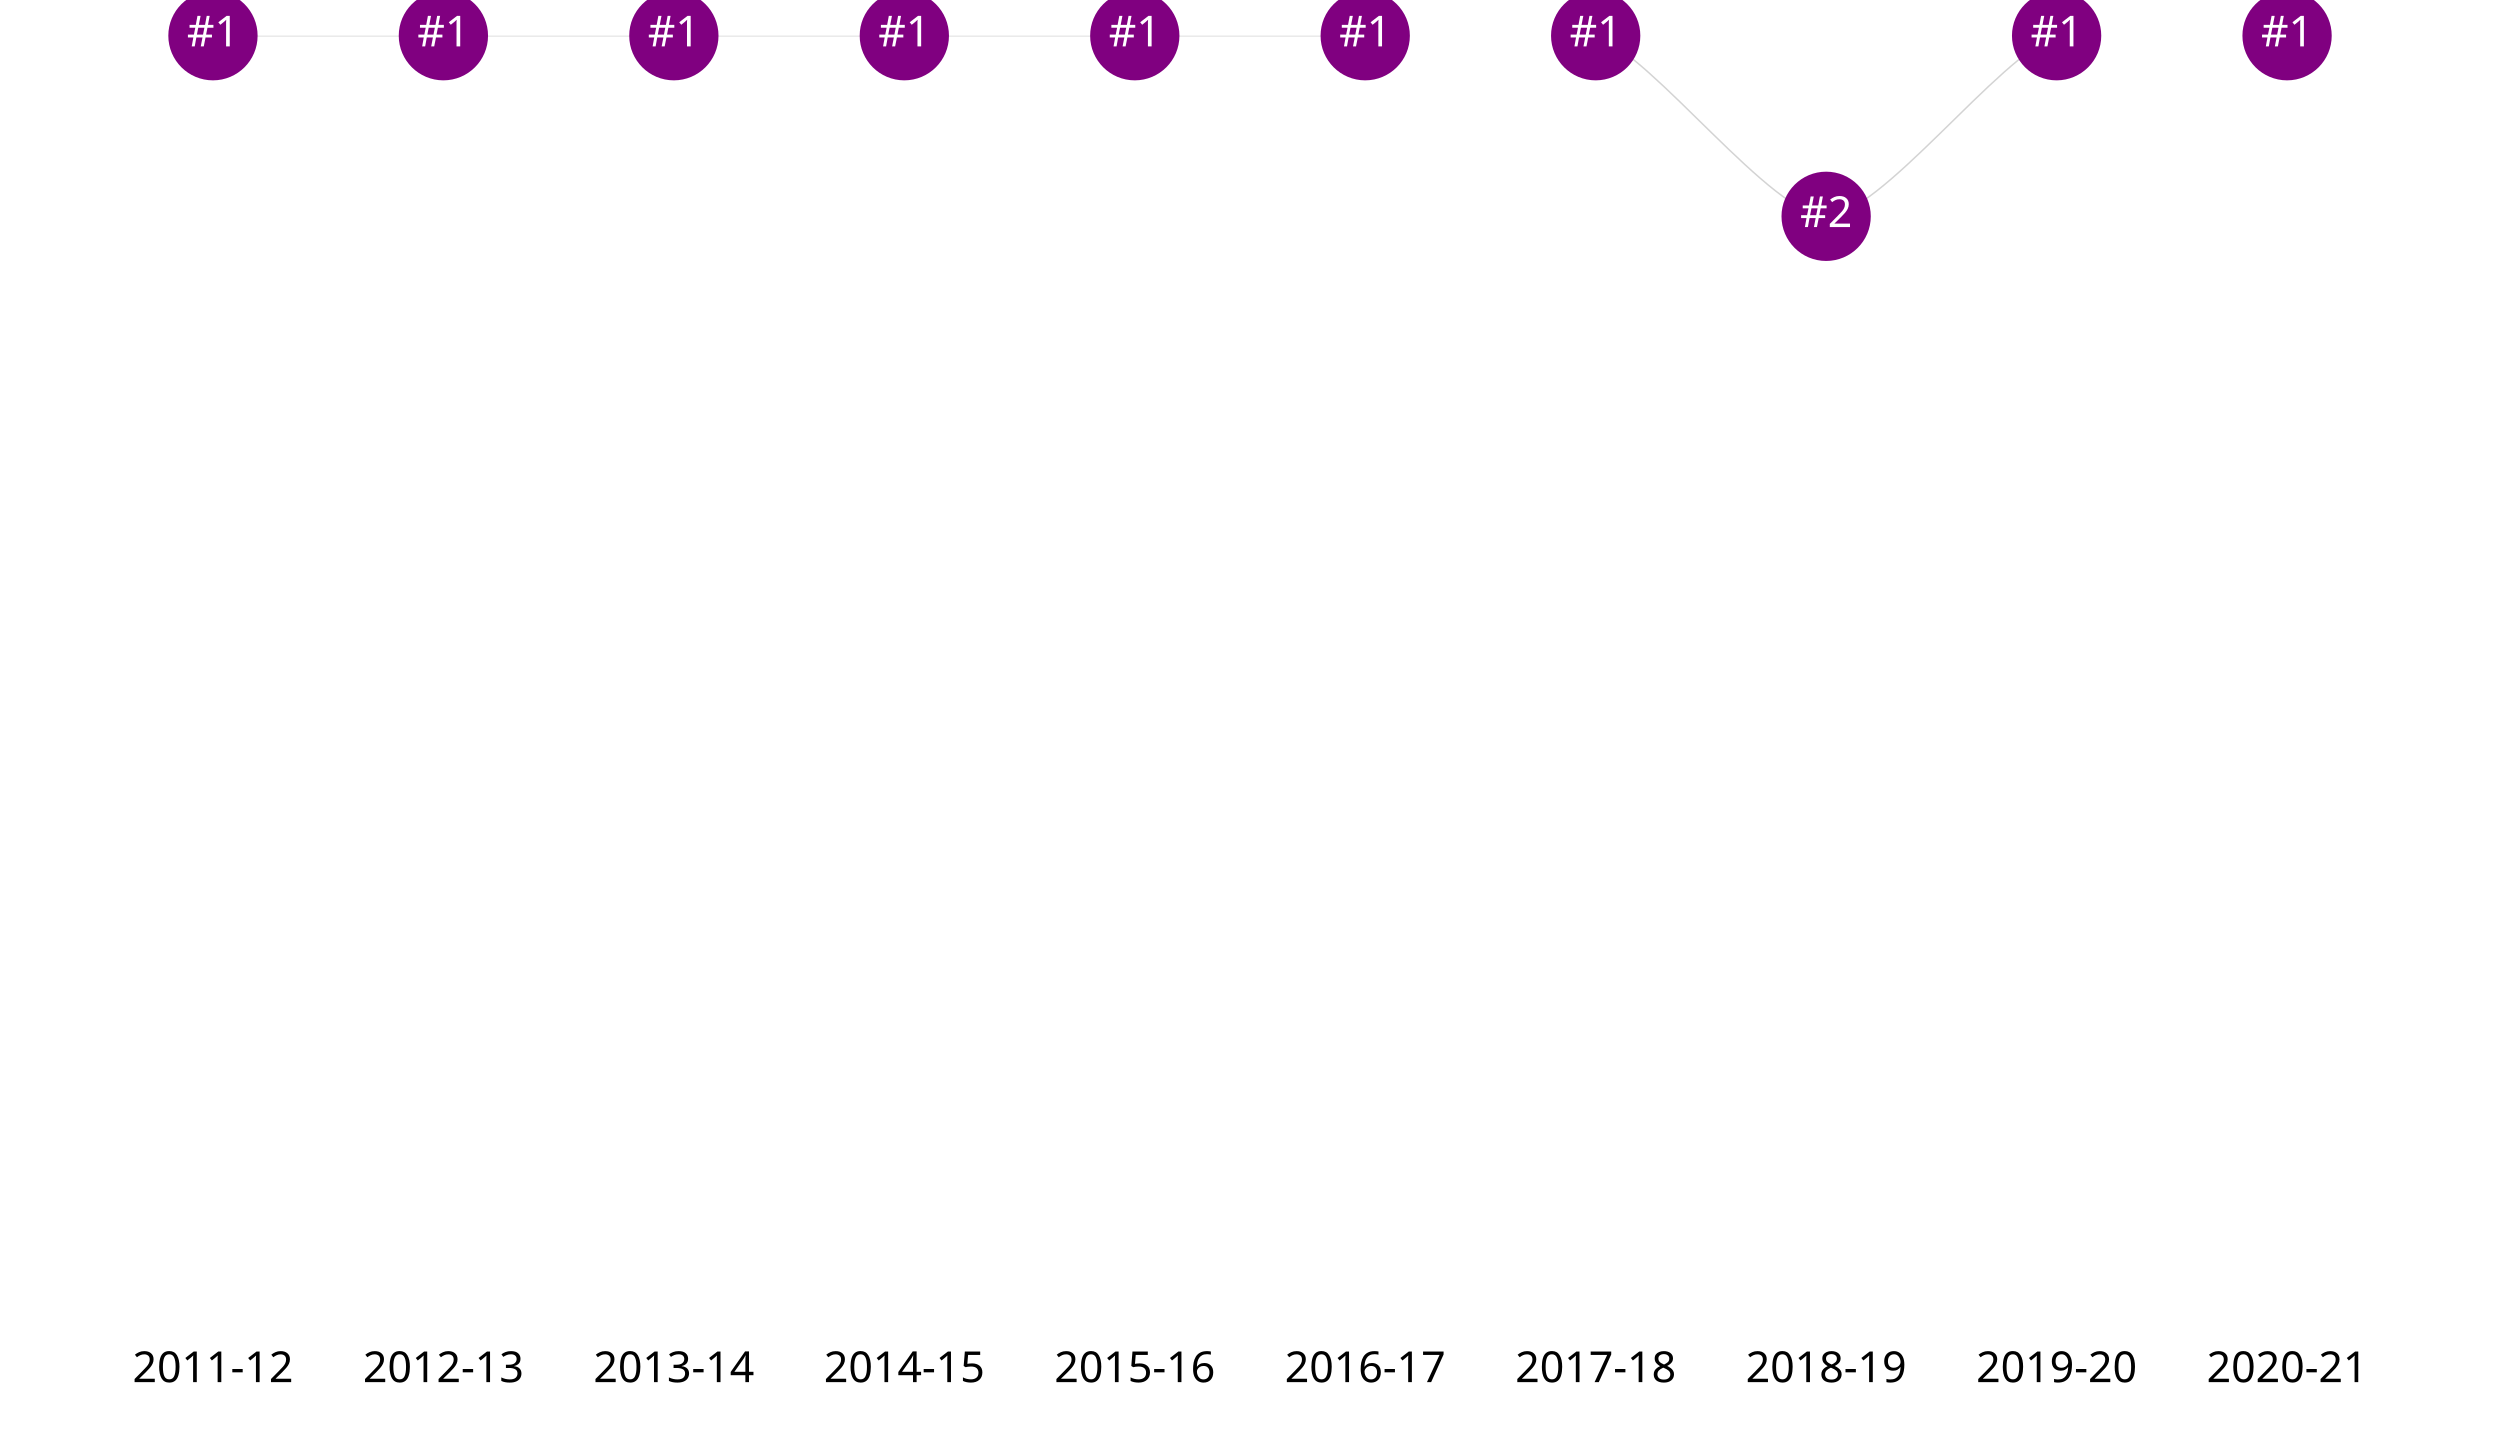
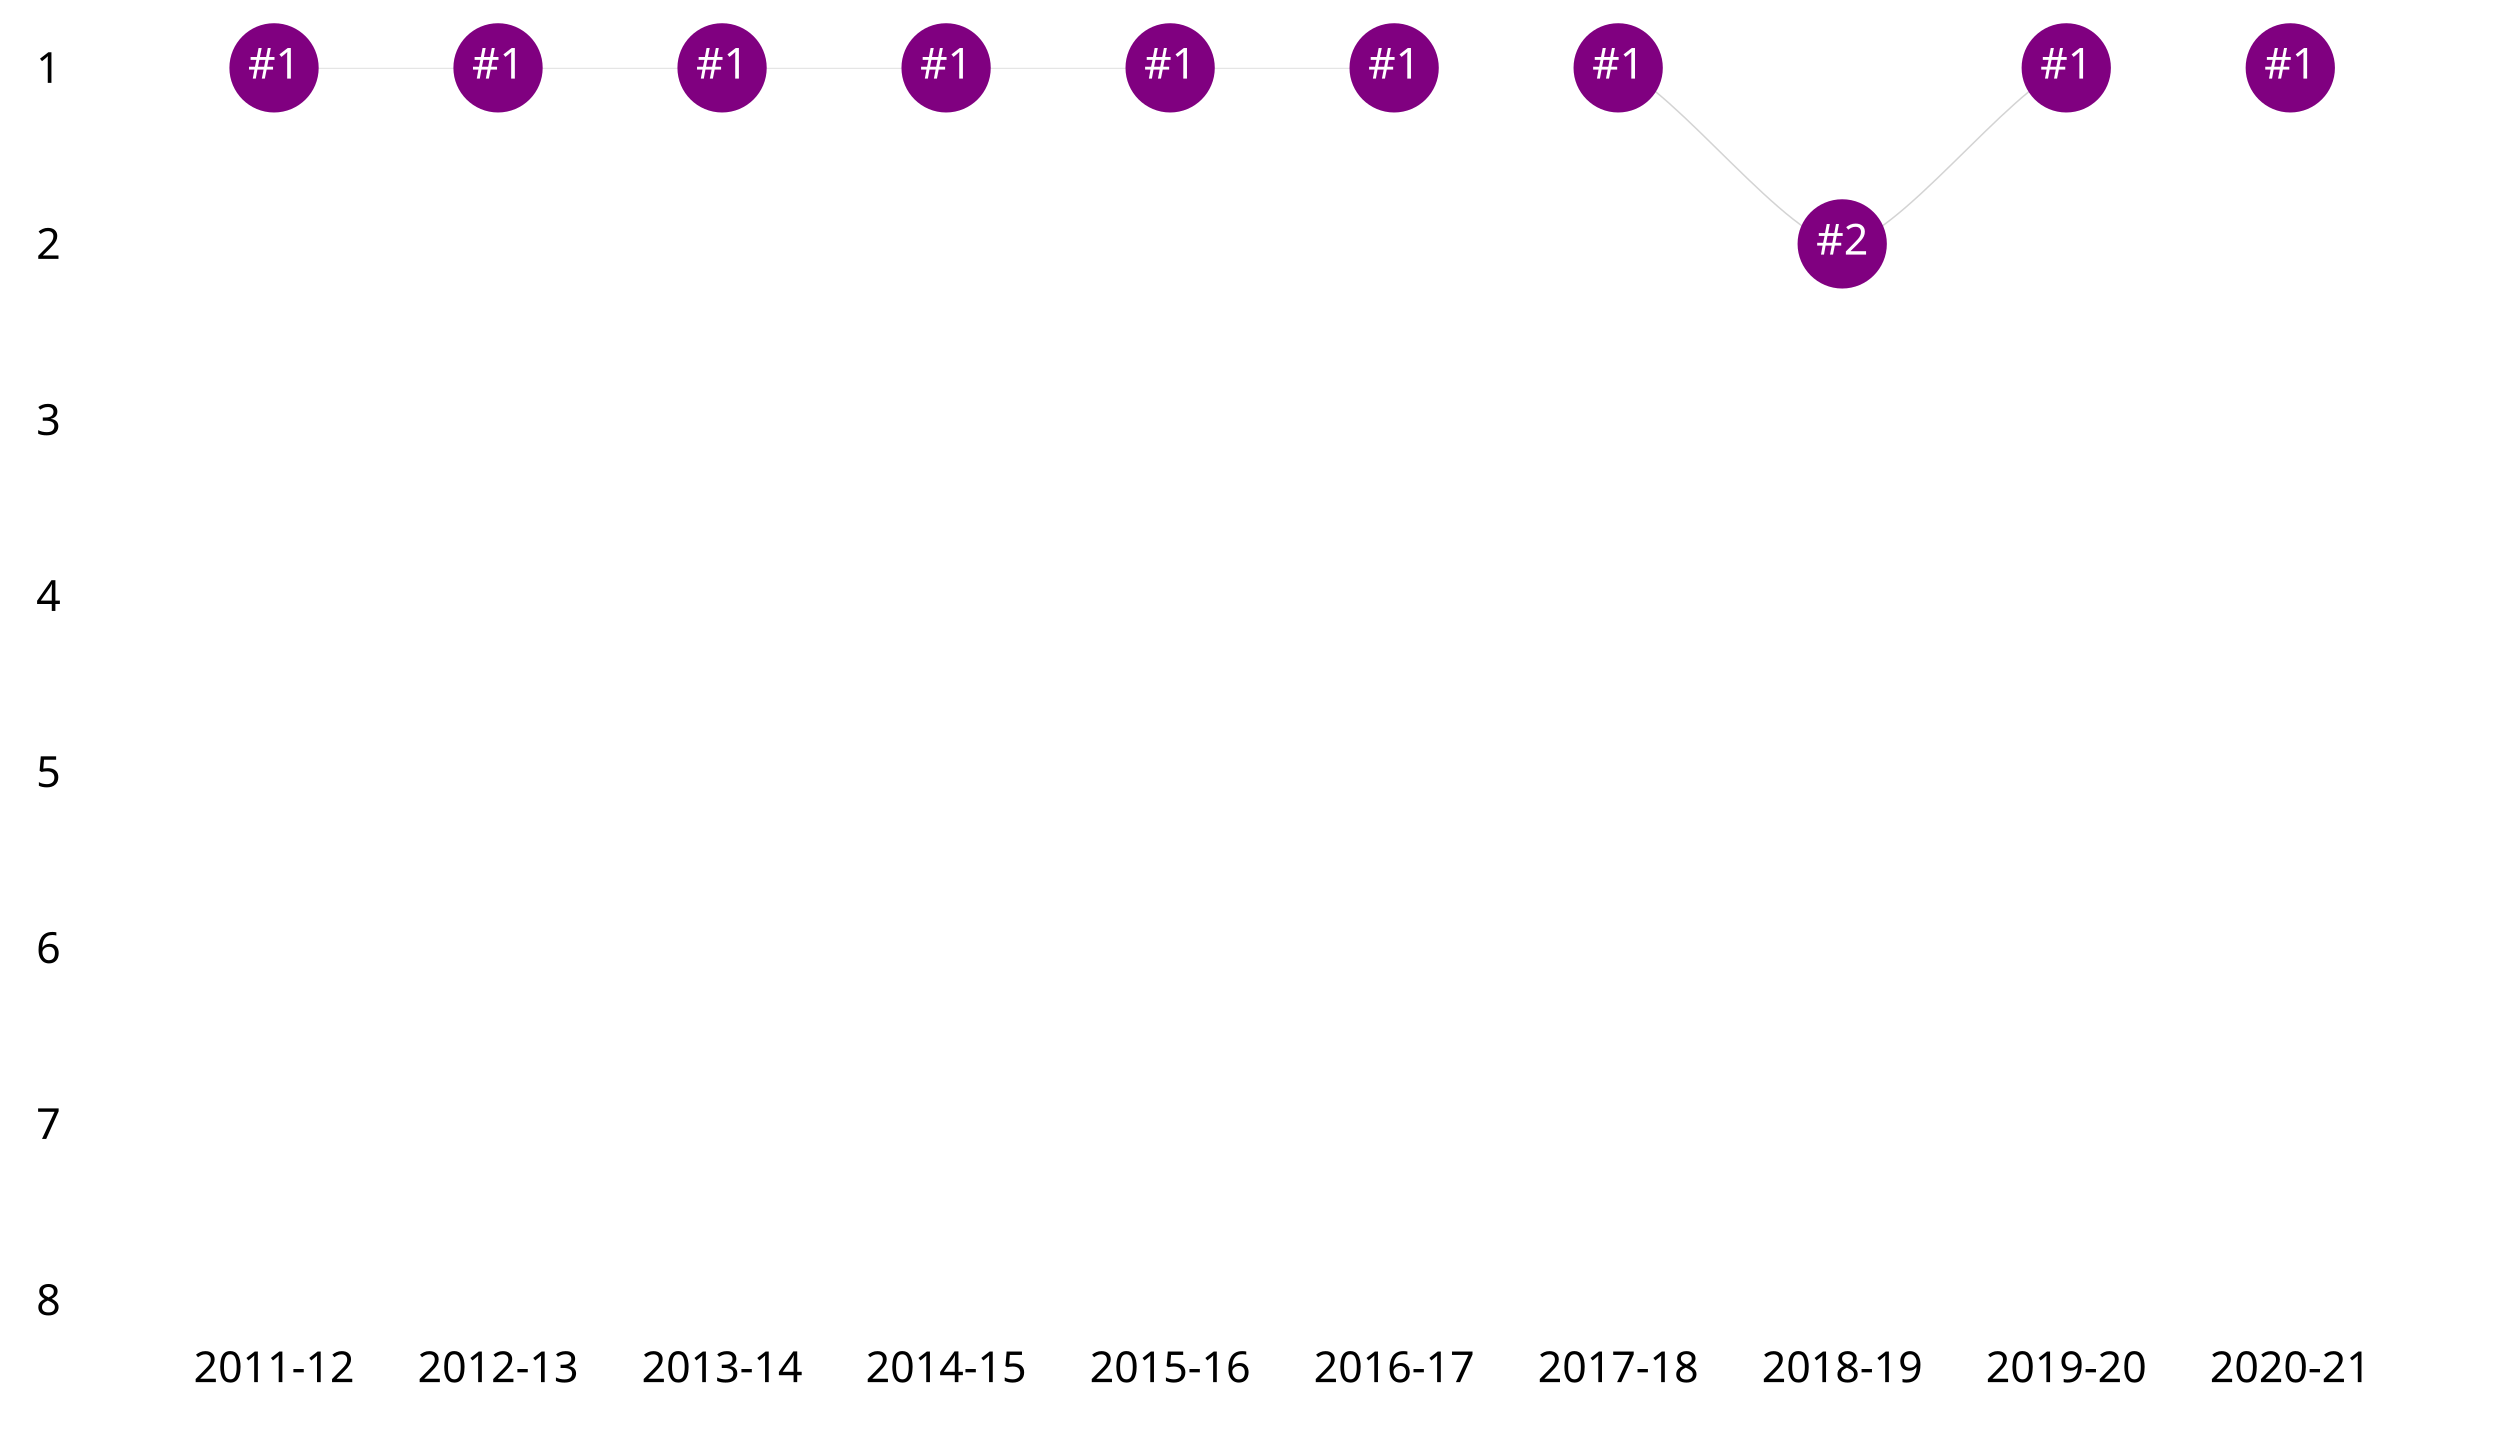
<svg xmlns="http://www.w3.org/2000/svg" class="main-svg" width="16535.433" height="9448.819" style="" viewBox="0 0 700 400">
  <rect x="0" y="0" width="700" height="400" style="fill: rgb(255, 255, 255); fill-opacity: 1;" />
-   <defs id="defs-363a7c">
+   <defs id="defs-e7d6fe">
    <g class="clips">
-       <clipPath id="clip363a7cxyplot" class="plotclip">
-         <rect width="680" height="354" />
-       </clipPath>
-       <clipPath class="axesclip" id="clip363a7cx">
-         <rect x="10" y="0" width="680" height="400" />
-       </clipPath>
-       <clipPath class="axesclip" id="clip363a7cy">
-         <rect x="0" y="10" width="700" height="354" />
-       </clipPath>
-       <clipPath class="axesclip" id="clip363a7cxy">
-         <rect x="10" y="10" width="680" height="354" />
+       <clipPath id="clipe7d6fexyplot" class="plotclip">
+         <rect width="662" height="345" />
+       </clipPath>
+       <clipPath class="axesclip" id="clipe7d6fex">
+         <rect x="28" y="0" width="662" height="400" />
+       </clipPath>
+       <clipPath class="axesclip" id="clipe7d6fey">
+         <rect x="0" y="19" width="700" height="345" />
+       </clipPath>
+       <clipPath class="axesclip" id="clipe7d6fexy">
+         <rect x="28" y="19" width="662" height="345" />
      </clipPath>
    </g>
    <g class="gradients" />
    <g class="patterns" />
  </defs>
  <g class="bglayer">
-     <rect class="bg" x="0" y="0" width="700" height="374" style="fill: rgb(0, 0, 0); fill-opacity: 0; stroke-width: 0;" />
+     <rect class="bg" x="18" y="9" width="682" height="365" style="fill: rgb(0, 0, 0); fill-opacity: 0; stroke-width: 0;" />
  </g>
  <g class="layer-below">
    <g class="imagelayer" />
    <g class="shapelayer" />
  </g>
  <g class="cartesianlayer">
    <g class="subplot xy">
      <g class="layer-subplot">
        <g class="shapelayer" />
        <g class="imagelayer" />
      </g>
      <g class="gridlayer">
        <g class="x">
-           <path class="xgrid crisp" transform="translate(59.63,0)" d="M0,10v354" style="stroke: rgb(255, 255, 255); stroke-opacity: 1; stroke-width: 1px;" />
-           <path class="xgrid crisp" transform="translate(124.15,0)" d="M0,10v354" style="stroke: rgb(255, 255, 255); stroke-opacity: 1; stroke-width: 1px;" />
-           <path class="xgrid crisp" transform="translate(188.68,0)" d="M0,10v354" style="stroke: rgb(255, 255, 255); stroke-opacity: 1; stroke-width: 1px;" />
-           <path class="xgrid crisp" transform="translate(253.21,0)" d="M0,10v354" style="stroke: rgb(255, 255, 255); stroke-opacity: 1; stroke-width: 1px;" />
-           <path class="xgrid crisp" transform="translate(317.74,0)" d="M0,10v354" style="stroke: rgb(255, 255, 255); stroke-opacity: 1; stroke-width: 1px;" />
-           <path class="xgrid crisp" transform="translate(382.26,0)" d="M0,10v354" style="stroke: rgb(255, 255, 255); stroke-opacity: 1; stroke-width: 1px;" />
-           <path class="xgrid crisp" transform="translate(446.79,0)" d="M0,10v354" style="stroke: rgb(255, 255, 255); stroke-opacity: 1; stroke-width: 1px;" />
-           <path class="xgrid crisp" transform="translate(511.32,0)" d="M0,10v354" style="stroke: rgb(255, 255, 255); stroke-opacity: 1; stroke-width: 1px;" />
-           <path class="xgrid crisp" transform="translate(575.85,0)" d="M0,10v354" style="stroke: rgb(255, 255, 255); stroke-opacity: 1; stroke-width: 1px;" />
-           <path class="xgrid crisp" transform="translate(640.38,0)" d="M0,10v354" style="stroke: rgb(255, 255, 255); stroke-opacity: 1; stroke-width: 1px;" />
-         </g>
-         <g class="y" />
+           <path class="xgrid crisp" transform="translate(76.73,0)" d="M0,19v345" style="stroke: rgb(255, 255, 255); stroke-opacity: 1; stroke-width: 1px;" />
+           <path class="xgrid crisp" transform="translate(139.45,0)" d="M0,19v345" style="stroke: rgb(255, 255, 255); stroke-opacity: 1; stroke-width: 1px;" />
+           <path class="xgrid crisp" transform="translate(202.18,0)" d="M0,19v345" style="stroke: rgb(255, 255, 255); stroke-opacity: 1; stroke-width: 1px;" />
+           <path class="xgrid crisp" transform="translate(264.91,0)" d="M0,19v345" style="stroke: rgb(255, 255, 255); stroke-opacity: 1; stroke-width: 1px;" />
+           <path class="xgrid crisp" transform="translate(327.64,0)" d="M0,19v345" style="stroke: rgb(255, 255, 255); stroke-opacity: 1; stroke-width: 1px;" />
+           <path class="xgrid crisp" transform="translate(390.36,0)" d="M0,19v345" style="stroke: rgb(255, 255, 255); stroke-opacity: 1; stroke-width: 1px;" />
+           <path class="xgrid crisp" transform="translate(453.09,0)" d="M0,19v345" style="stroke: rgb(255, 255, 255); stroke-opacity: 1; stroke-width: 1px;" />
+           <path class="xgrid crisp" transform="translate(515.82,0)" d="M0,19v345" style="stroke: rgb(255, 255, 255); stroke-opacity: 1; stroke-width: 1px;" />
+           <path class="xgrid crisp" transform="translate(578.55,0)" d="M0,19v345" style="stroke: rgb(255, 255, 255); stroke-opacity: 1; stroke-width: 1px;" />
+           <path class="xgrid crisp" transform="translate(641.28,0)" d="M0,19v345" style="stroke: rgb(255, 255, 255); stroke-opacity: 1; stroke-width: 1px;" />
+         </g>
+         <g class="y">
+           <path class="ygrid crisp" transform="translate(0,314.71)" d="M28,0h662" style="stroke: rgb(255, 255, 255); stroke-opacity: 1; stroke-width: 1px;" />
+           <path class="ygrid crisp" transform="translate(0,265.43)" d="M28,0h662" style="stroke: rgb(255, 255, 255); stroke-opacity: 1; stroke-width: 1px;" />
+           <path class="ygrid crisp" transform="translate(0,216.14)" d="M28,0h662" style="stroke: rgb(255, 255, 255); stroke-opacity: 1; stroke-width: 1px;" />
+           <path class="ygrid crisp" transform="translate(0,166.86)" d="M28,0h662" style="stroke: rgb(255, 255, 255); stroke-opacity: 1; stroke-width: 1px;" />
+           <path class="ygrid crisp" transform="translate(0,117.57)" d="M28,0h662" style="stroke: rgb(255, 255, 255); stroke-opacity: 1; stroke-width: 1px;" />
+           <path class="ygrid crisp" transform="translate(0,68.29)" d="M28,0h662" style="stroke: rgb(255, 255, 255); stroke-opacity: 1; stroke-width: 1px;" />
+         </g>
      </g>
      <g class="zerolinelayer" />
      <path class="xlines-below" />
      <path class="ylines-below" />
      <g class="overlines-below" />
      <g class="xaxislayer-below" />
      <g class="yaxislayer-below" />
      <g class="overaxes-below" />
-       <g class="plot" transform="translate(10,10)">
+       <g class="plot" transform="translate(28,19)">
        <g class="scatterlayer mlayer">
-           <g class="trace scatter trace1ff49c" style="stroke-miterlimit: 2; opacity: 1;">
-             <g class="fills" clip-path="url(#clip363a7cxyplot)" />
+           <g class="trace scatter trace80c746" style="stroke-miterlimit: 2; opacity: 1;">
+             <g class="fills" clip-path="url(#clipe7d6fexyplot)" />
            <g class="errorbars" />
            <g class="lines">
-               <path class="js-line" d="M49.63,0Q99.09,0 114.15,0C129.21,0 163.62,0 178.68,0C193.74,0 228.15,0 243.21,0C258.27,0 292.68,0 307.74,0C322.8,0 357.2,0 372.26,0C387.32,0 422.53,-4.92 436.79,0C452.86,5.55 486.26,50.57 501.32,50.57C516.38,50.57 549.78,5.55 565.85,0Q580.11,-4.92 630.38,0" clip-path="url(#clip363a7cxyplot)" style="vector-effect: non-scaling-stroke; fill: none; stroke: rgb(211, 211, 211); stroke-opacity: 1; stroke-width: 10px; opacity: 1;" />
+               <path class="js-line" d="M48.73,0Q96.81,0 111.45,0C126.09,0 159.54,0 174.18,0C188.82,0 222.27,0 236.91,0C251.55,0 285,0 299.64,0C314.28,0 347.72,0 362.36,0C377,0 411.23,-4.79 425.09,0C440.72,5.41 473.18,49.29 487.82,49.29C502.46,49.29 534.92,5.41 550.55,0Q564.41,-4.79 613.28,0" clip-path="url(#clipe7d6fexyplot)" style="vector-effect: non-scaling-stroke; fill: none; stroke: rgb(211, 211, 211); stroke-opacity: 1; stroke-width: 10px; opacity: 1;" />
            </g>
            <g class="points">
-               <path class="point" transform="translate(49.63,0)" d="M12.5,0A12.5,12.5 0 1,1 0,-12.5A12.5,12.5 0 0,1 12.5,0Z" style="opacity: 1; stroke-width: 0px; fill: rgb(128, 0, 128); fill-opacity: 1;" />
-               <path class="point" transform="translate(114.15,0)" d="M12.5,0A12.5,12.5 0 1,1 0,-12.5A12.5,12.5 0 0,1 12.5,0Z" style="opacity: 1; stroke-width: 0px; fill: rgb(128, 0, 128); fill-opacity: 1;" />
-               <path class="point" transform="translate(178.68,0)" d="M12.5,0A12.5,12.5 0 1,1 0,-12.5A12.5,12.5 0 0,1 12.5,0Z" style="opacity: 1; stroke-width: 0px; fill: rgb(128, 0, 128); fill-opacity: 1;" />
-               <path class="point" transform="translate(243.21,0)" d="M12.5,0A12.5,12.5 0 1,1 0,-12.5A12.5,12.5 0 0,1 12.5,0Z" style="opacity: 1; stroke-width: 0px; fill: rgb(128, 0, 128); fill-opacity: 1;" />
-               <path class="point" transform="translate(307.74,0)" d="M12.5,0A12.5,12.5 0 1,1 0,-12.5A12.5,12.5 0 0,1 12.5,0Z" style="opacity: 1; stroke-width: 0px; fill: rgb(128, 0, 128); fill-opacity: 1;" />
-               <path class="point" transform="translate(372.26,0)" d="M12.5,0A12.5,12.5 0 1,1 0,-12.5A12.5,12.5 0 0,1 12.5,0Z" style="opacity: 1; stroke-width: 0px; fill: rgb(128, 0, 128); fill-opacity: 1;" />
-               <path class="point" transform="translate(436.79,0)" d="M12.5,0A12.5,12.5 0 1,1 0,-12.5A12.5,12.5 0 0,1 12.5,0Z" style="opacity: 1; stroke-width: 0px; fill: rgb(128, 0, 128); fill-opacity: 1;" />
-               <path class="point" transform="translate(501.32,50.57)" d="M12.5,0A12.5,12.5 0 1,1 0,-12.5A12.5,12.5 0 0,1 12.5,0Z" style="opacity: 1; stroke-width: 0px; fill: rgb(128, 0, 128); fill-opacity: 1;" />
-               <path class="point" transform="translate(565.85,0)" d="M12.5,0A12.5,12.5 0 1,1 0,-12.5A12.5,12.5 0 0,1 12.5,0Z" style="opacity: 1; stroke-width: 0px; fill: rgb(128, 0, 128); fill-opacity: 1;" />
-               <path class="point" transform="translate(630.38,0)" d="M12.5,0A12.5,12.5 0 1,1 0,-12.5A12.5,12.5 0 0,1 12.5,0Z" style="opacity: 1; stroke-width: 0px; fill: rgb(128, 0, 128); fill-opacity: 1;" />
+               <path class="point" transform="translate(48.73,0)" d="M12.5,0A12.5,12.5 0 1,1 0,-12.5A12.5,12.5 0 0,1 12.5,0Z" style="opacity: 1; stroke-width: 0px; fill: rgb(128, 0, 128); fill-opacity: 1;" />
+               <path class="point" transform="translate(111.45,0)" d="M12.5,0A12.5,12.5 0 1,1 0,-12.5A12.5,12.5 0 0,1 12.5,0Z" style="opacity: 1; stroke-width: 0px; fill: rgb(128, 0, 128); fill-opacity: 1;" />
+               <path class="point" transform="translate(174.18,0)" d="M12.5,0A12.5,12.5 0 1,1 0,-12.5A12.5,12.5 0 0,1 12.5,0Z" style="opacity: 1; stroke-width: 0px; fill: rgb(128, 0, 128); fill-opacity: 1;" />
+               <path class="point" transform="translate(236.91,0)" d="M12.5,0A12.5,12.5 0 1,1 0,-12.5A12.5,12.5 0 0,1 12.5,0Z" style="opacity: 1; stroke-width: 0px; fill: rgb(128, 0, 128); fill-opacity: 1;" />
+               <path class="point" transform="translate(299.64,0)" d="M12.5,0A12.5,12.5 0 1,1 0,-12.5A12.5,12.5 0 0,1 12.5,0Z" style="opacity: 1; stroke-width: 0px; fill: rgb(128, 0, 128); fill-opacity: 1;" />
+               <path class="point" transform="translate(362.36,0)" d="M12.5,0A12.5,12.5 0 1,1 0,-12.5A12.5,12.5 0 0,1 12.5,0Z" style="opacity: 1; stroke-width: 0px; fill: rgb(128, 0, 128); fill-opacity: 1;" />
+               <path class="point" transform="translate(425.09,0)" d="M12.5,0A12.5,12.5 0 1,1 0,-12.5A12.5,12.5 0 0,1 12.5,0Z" style="opacity: 1; stroke-width: 0px; fill: rgb(128, 0, 128); fill-opacity: 1;" />
+               <path class="point" transform="translate(487.82,49.29)" d="M12.5,0A12.5,12.5 0 1,1 0,-12.5A12.5,12.5 0 0,1 12.5,0Z" style="opacity: 1; stroke-width: 0px; fill: rgb(128, 0, 128); fill-opacity: 1;" />
+               <path class="point" transform="translate(550.55,0)" d="M12.5,0A12.5,12.5 0 1,1 0,-12.5A12.5,12.5 0 0,1 12.5,0Z" style="opacity: 1; stroke-width: 0px; fill: rgb(128, 0, 128); fill-opacity: 1;" />
+               <path class="point" transform="translate(613.28,0)" d="M12.5,0A12.5,12.5 0 1,1 0,-12.5A12.5,12.5 0 0,1 12.5,0Z" style="opacity: 1; stroke-width: 0px; fill: rgb(128, 0, 128); fill-opacity: 1;" />
            </g>
            <g class="text">
              <g class="textpoint" transform="translate(0,3)">
-                 <text x="49.63" y="0" text-anchor="middle" style="font-family: 'Segoe UI Semibold'; font-size: 12px; fill: rgb(255, 255, 255); fill-opacity: 1; white-space: pre;">#1</text>
-               </g>
-               <g class="textpoint" transform="translate(0,3)">
-                 <text x="114.15" y="0" text-anchor="middle" style="font-family: 'Segoe UI Semibold'; font-size: 12px; fill: rgb(255, 255, 255); fill-opacity: 1; white-space: pre;">#1</text>
-               </g>
-               <g class="textpoint" transform="translate(0,3)">
-                 <text x="178.68" y="0" text-anchor="middle" style="font-family: 'Segoe UI Semibold'; font-size: 12px; fill: rgb(255, 255, 255); fill-opacity: 1; white-space: pre;">#1</text>
-               </g>
-               <g class="textpoint" transform="translate(0,3)">
-                 <text x="243.21" y="0" text-anchor="middle" style="font-family: 'Segoe UI Semibold'; font-size: 12px; fill: rgb(255, 255, 255); fill-opacity: 1; white-space: pre;">#1</text>
-               </g>
-               <g class="textpoint" transform="translate(0,3)">
-                 <text x="307.74" y="0" text-anchor="middle" style="font-family: 'Segoe UI Semibold'; font-size: 12px; fill: rgb(255, 255, 255); fill-opacity: 1; white-space: pre;">#1</text>
-               </g>
-               <g class="textpoint" transform="translate(0,3)">
-                 <text x="372.26" y="0" text-anchor="middle" style="font-family: 'Segoe UI Semibold'; font-size: 12px; fill: rgb(255, 255, 255); fill-opacity: 1; white-space: pre;">#1</text>
-               </g>
-               <g class="textpoint" transform="translate(0,3)">
-                 <text x="436.79" y="0" text-anchor="middle" style="font-family: 'Segoe UI Semibold'; font-size: 12px; fill: rgb(255, 255, 255); fill-opacity: 1; white-space: pre;">#1</text>
-               </g>
-               <g class="textpoint" transform="translate(0,3)">
-                 <text x="501.32" y="50.57" text-anchor="middle" style="font-family: 'Segoe UI Semibold'; font-size: 12px; fill: rgb(255, 255, 255); fill-opacity: 1; white-space: pre;">#2</text>
-               </g>
-               <g class="textpoint" transform="translate(0,3)">
-                 <text x="565.85" y="0" text-anchor="middle" style="font-family: 'Segoe UI Semibold'; font-size: 12px; fill: rgb(255, 255, 255); fill-opacity: 1; white-space: pre;">#1</text>
-               </g>
-               <g class="textpoint" transform="translate(0,3)">
-                 <text x="630.38" y="0" text-anchor="middle" style="font-family: 'Segoe UI Semibold'; font-size: 12px; fill: rgb(255, 255, 255); fill-opacity: 1; white-space: pre;">#1</text>
+                 <text x="48.73" y="0" text-anchor="middle" style="font-family: 'Segoe UI Semibold'; font-size: 12px; fill: rgb(255, 255, 255); fill-opacity: 1; white-space: pre;">#1</text>
+               </g>
+               <g class="textpoint" transform="translate(0,3)">
+                 <text x="111.45" y="0" text-anchor="middle" style="font-family: 'Segoe UI Semibold'; font-size: 12px; fill: rgb(255, 255, 255); fill-opacity: 1; white-space: pre;">#1</text>
+               </g>
+               <g class="textpoint" transform="translate(0,3)">
+                 <text x="174.18" y="0" text-anchor="middle" style="font-family: 'Segoe UI Semibold'; font-size: 12px; fill: rgb(255, 255, 255); fill-opacity: 1; white-space: pre;">#1</text>
+               </g>
+               <g class="textpoint" transform="translate(0,3)">
+                 <text x="236.91" y="0" text-anchor="middle" style="font-family: 'Segoe UI Semibold'; font-size: 12px; fill: rgb(255, 255, 255); fill-opacity: 1; white-space: pre;">#1</text>
+               </g>
+               <g class="textpoint" transform="translate(0,3)">
+                 <text x="299.64" y="0" text-anchor="middle" style="font-family: 'Segoe UI Semibold'; font-size: 12px; fill: rgb(255, 255, 255); fill-opacity: 1; white-space: pre;">#1</text>
+               </g>
+               <g class="textpoint" transform="translate(0,3)">
+                 <text x="362.36" y="0" text-anchor="middle" style="font-family: 'Segoe UI Semibold'; font-size: 12px; fill: rgb(255, 255, 255); fill-opacity: 1; white-space: pre;">#1</text>
+               </g>
+               <g class="textpoint" transform="translate(0,3)">
+                 <text x="425.09" y="0" text-anchor="middle" style="font-family: 'Segoe UI Semibold'; font-size: 12px; fill: rgb(255, 255, 255); fill-opacity: 1; white-space: pre;">#1</text>
+               </g>
+               <g class="textpoint" transform="translate(0,3)">
+                 <text x="487.82" y="49.29" text-anchor="middle" style="font-family: 'Segoe UI Semibold'; font-size: 12px; fill: rgb(255, 255, 255); fill-opacity: 1; white-space: pre;">#2</text>
+               </g>
+               <g class="textpoint" transform="translate(0,3)">
+                 <text x="550.55" y="0" text-anchor="middle" style="font-family: 'Segoe UI Semibold'; font-size: 12px; fill: rgb(255, 255, 255); fill-opacity: 1; white-space: pre;">#1</text>
+               </g>
+               <g class="textpoint" transform="translate(0,3)">
+                 <text x="613.28" y="0" text-anchor="middle" style="font-family: 'Segoe UI Semibold'; font-size: 12px; fill: rgb(255, 255, 255); fill-opacity: 1; white-space: pre;">#1</text>
              </g>
            </g>
          </g>
        </g>
      </g>
      <g class="overplot" />
      <path class="xlines-above crisp" d="M0,0" style="fill: none;" />
      <path class="ylines-above crisp" d="M0,0" style="fill: none;" />
      <g class="overlines-above" />
      <g class="xaxislayer-above">
        <g class="xtick">
-           <text text-anchor="middle" x="0" y="387" transform="translate(59.63,0)" style="font-family: 'Segoe UI Semibold'; font-size: 12px; fill: rgb(0, 0, 0); fill-opacity: 1; white-space: pre; opacity: 1;">2011-12</text>
-         </g>
-         <g class="xtick">
-           <text text-anchor="middle" x="0" y="387" transform="translate(124.15,0)" style="font-family: 'Segoe UI Semibold'; font-size: 12px; fill: rgb(0, 0, 0); fill-opacity: 1; white-space: pre; opacity: 1;">2012-13</text>
-         </g>
-         <g class="xtick">
-           <text text-anchor="middle" x="0" y="387" transform="translate(188.68,0)" style="font-family: 'Segoe UI Semibold'; font-size: 12px; fill: rgb(0, 0, 0); fill-opacity: 1; white-space: pre; opacity: 1;">2013-14</text>
-         </g>
-         <g class="xtick">
-           <text text-anchor="middle" x="0" y="387" transform="translate(253.21,0)" style="font-family: 'Segoe UI Semibold'; font-size: 12px; fill: rgb(0, 0, 0); fill-opacity: 1; white-space: pre; opacity: 1;">2014-15</text>
-         </g>
-         <g class="xtick">
-           <text text-anchor="middle" x="0" y="387" transform="translate(317.74,0)" style="font-family: 'Segoe UI Semibold'; font-size: 12px; fill: rgb(0, 0, 0); fill-opacity: 1; white-space: pre; opacity: 1;">2015-16</text>
-         </g>
-         <g class="xtick">
-           <text text-anchor="middle" x="0" y="387" transform="translate(382.26,0)" style="font-family: 'Segoe UI Semibold'; font-size: 12px; fill: rgb(0, 0, 0); fill-opacity: 1; white-space: pre; opacity: 1;">2016-17</text>
-         </g>
-         <g class="xtick">
-           <text text-anchor="middle" x="0" y="387" transform="translate(446.79,0)" style="font-family: 'Segoe UI Semibold'; font-size: 12px; fill: rgb(0, 0, 0); fill-opacity: 1; white-space: pre; opacity: 1;">2017-18</text>
-         </g>
-         <g class="xtick">
-           <text text-anchor="middle" x="0" y="387" transform="translate(511.32,0)" style="font-family: 'Segoe UI Semibold'; font-size: 12px; fill: rgb(0, 0, 0); fill-opacity: 1; white-space: pre; opacity: 1;">2018-19</text>
-         </g>
-         <g class="xtick">
-           <text text-anchor="middle" x="0" y="387" transform="translate(575.85,0)" style="font-family: 'Segoe UI Semibold'; font-size: 12px; fill: rgb(0, 0, 0); fill-opacity: 1; white-space: pre; opacity: 1;">2019-20</text>
-         </g>
-         <g class="xtick">
-           <text text-anchor="middle" x="0" y="387" transform="translate(640.38,0)" style="font-family: 'Segoe UI Semibold'; font-size: 12px; fill: rgb(0, 0, 0); fill-opacity: 1; white-space: pre; opacity: 1;">2020-21</text>
-         </g>
-       </g>
-       <g class="yaxislayer-above" />
+           <text text-anchor="middle" x="0" y="387" transform="translate(76.73,0)" style="font-family: 'Segoe UI Semibold'; font-size: 12px; fill: rgb(0, 0, 0); fill-opacity: 1; white-space: pre; opacity: 1;">2011-12</text>
+         </g>
+         <g class="xtick">
+           <text text-anchor="middle" x="0" y="387" transform="translate(139.45,0)" style="font-family: 'Segoe UI Semibold'; font-size: 12px; fill: rgb(0, 0, 0); fill-opacity: 1; white-space: pre; opacity: 1;">2012-13</text>
+         </g>
+         <g class="xtick">
+           <text text-anchor="middle" x="0" y="387" transform="translate(202.18,0)" style="font-family: 'Segoe UI Semibold'; font-size: 12px; fill: rgb(0, 0, 0); fill-opacity: 1; white-space: pre; opacity: 1;">2013-14</text>
+         </g>
+         <g class="xtick">
+           <text text-anchor="middle" x="0" y="387" transform="translate(264.91,0)" style="font-family: 'Segoe UI Semibold'; font-size: 12px; fill: rgb(0, 0, 0); fill-opacity: 1; white-space: pre; opacity: 1;">2014-15</text>
+         </g>
+         <g class="xtick">
+           <text text-anchor="middle" x="0" y="387" transform="translate(327.64,0)" style="font-family: 'Segoe UI Semibold'; font-size: 12px; fill: rgb(0, 0, 0); fill-opacity: 1; white-space: pre; opacity: 1;">2015-16</text>
+         </g>
+         <g class="xtick">
+           <text text-anchor="middle" x="0" y="387" transform="translate(390.36,0)" style="font-family: 'Segoe UI Semibold'; font-size: 12px; fill: rgb(0, 0, 0); fill-opacity: 1; white-space: pre; opacity: 1;">2016-17</text>
+         </g>
+         <g class="xtick">
+           <text text-anchor="middle" x="0" y="387" transform="translate(453.09,0)" style="font-family: 'Segoe UI Semibold'; font-size: 12px; fill: rgb(0, 0, 0); fill-opacity: 1; white-space: pre; opacity: 1;">2017-18</text>
+         </g>
+         <g class="xtick">
+           <text text-anchor="middle" x="0" y="387" transform="translate(515.82,0)" style="font-family: 'Segoe UI Semibold'; font-size: 12px; fill: rgb(0, 0, 0); fill-opacity: 1; white-space: pre; opacity: 1;">2018-19</text>
+         </g>
+         <g class="xtick">
+           <text text-anchor="middle" x="0" y="387" transform="translate(578.55,0)" style="font-family: 'Segoe UI Semibold'; font-size: 12px; fill: rgb(0, 0, 0); fill-opacity: 1; white-space: pre; opacity: 1;">2019-20</text>
+         </g>
+         <g class="xtick">
+           <text text-anchor="middle" x="0" y="387" transform="translate(641.28,0)" style="font-family: 'Segoe UI Semibold'; font-size: 12px; fill: rgb(0, 0, 0); fill-opacity: 1; white-space: pre; opacity: 1;">2020-21</text>
+         </g>
+       </g>
+       <g class="yaxislayer-above">
+         <g class="ytick">
+           <text text-anchor="end" x="17" y="4.2" transform="translate(0,364)" style="font-family: 'Segoe UI Semibold'; font-size: 12px; fill: rgb(0, 0, 0); fill-opacity: 1; white-space: pre; opacity: 1;">8</text>
+         </g>
+         <g class="ytick">
+           <text text-anchor="end" x="17" y="4.2" style="font-family: 'Segoe UI Semibold'; font-size: 12px; fill: rgb(0, 0, 0); fill-opacity: 1; white-space: pre; opacity: 1;" transform="translate(0,314.71)">7</text>
+         </g>
+         <g class="ytick">
+           <text text-anchor="end" x="17" y="4.2" style="font-family: 'Segoe UI Semibold'; font-size: 12px; fill: rgb(0, 0, 0); fill-opacity: 1; white-space: pre; opacity: 1;" transform="translate(0,265.43)">6</text>
+         </g>
+         <g class="ytick">
+           <text text-anchor="end" x="17" y="4.2" style="font-family: 'Segoe UI Semibold'; font-size: 12px; fill: rgb(0, 0, 0); fill-opacity: 1; white-space: pre; opacity: 1;" transform="translate(0,216.14)">5</text>
+         </g>
+         <g class="ytick">
+           <text text-anchor="end" x="17" y="4.2" style="font-family: 'Segoe UI Semibold'; font-size: 12px; fill: rgb(0, 0, 0); fill-opacity: 1; white-space: pre; opacity: 1;" transform="translate(0,166.86)">4</text>
+         </g>
+         <g class="ytick">
+           <text text-anchor="end" x="17" y="4.2" style="font-family: 'Segoe UI Semibold'; font-size: 12px; fill: rgb(0, 0, 0); fill-opacity: 1; white-space: pre; opacity: 1;" transform="translate(0,117.57)">3</text>
+         </g>
+         <g class="ytick">
+           <text text-anchor="end" x="17" y="4.2" style="font-family: 'Segoe UI Semibold'; font-size: 12px; fill: rgb(0, 0, 0); fill-opacity: 1; white-space: pre; opacity: 1;" transform="translate(0,68.29)">2</text>
+         </g>
+         <g class="ytick">
+           <text text-anchor="end" x="17" y="4.2" style="font-family: 'Segoe UI Semibold'; font-size: 12px; fill: rgb(0, 0, 0); fill-opacity: 1; white-space: pre; opacity: 1;" transform="translate(0,19)">1</text>
+         </g>
+       </g>
      <g class="overaxes-above" />
    </g>
  </g>
  <g class="polarlayer" />
  <g class="smithlayer" />
  <g class="ternarylayer" />
  <g class="geolayer" />
  <g class="funnelarealayer" />
  <g class="pielayer" />
  <g class="iciclelayer" />
  <g class="treemaplayer" />
  <g class="sunburstlayer" />
  <g class="glimages" />
-   <defs id="topdefs-363a7c">
+   <defs id="topdefs-e7d6fe">
    <g class="clips" />
  </defs>
  <g class="layer-above">
    <g class="imagelayer" />
    <g class="shapelayer" />
  </g>
  <g class="infolayer">
    <g class="g-gtitle" />
    <g class="g-xtitle" />
+     <g class="g-ytitle" />
  </g>
</svg>
